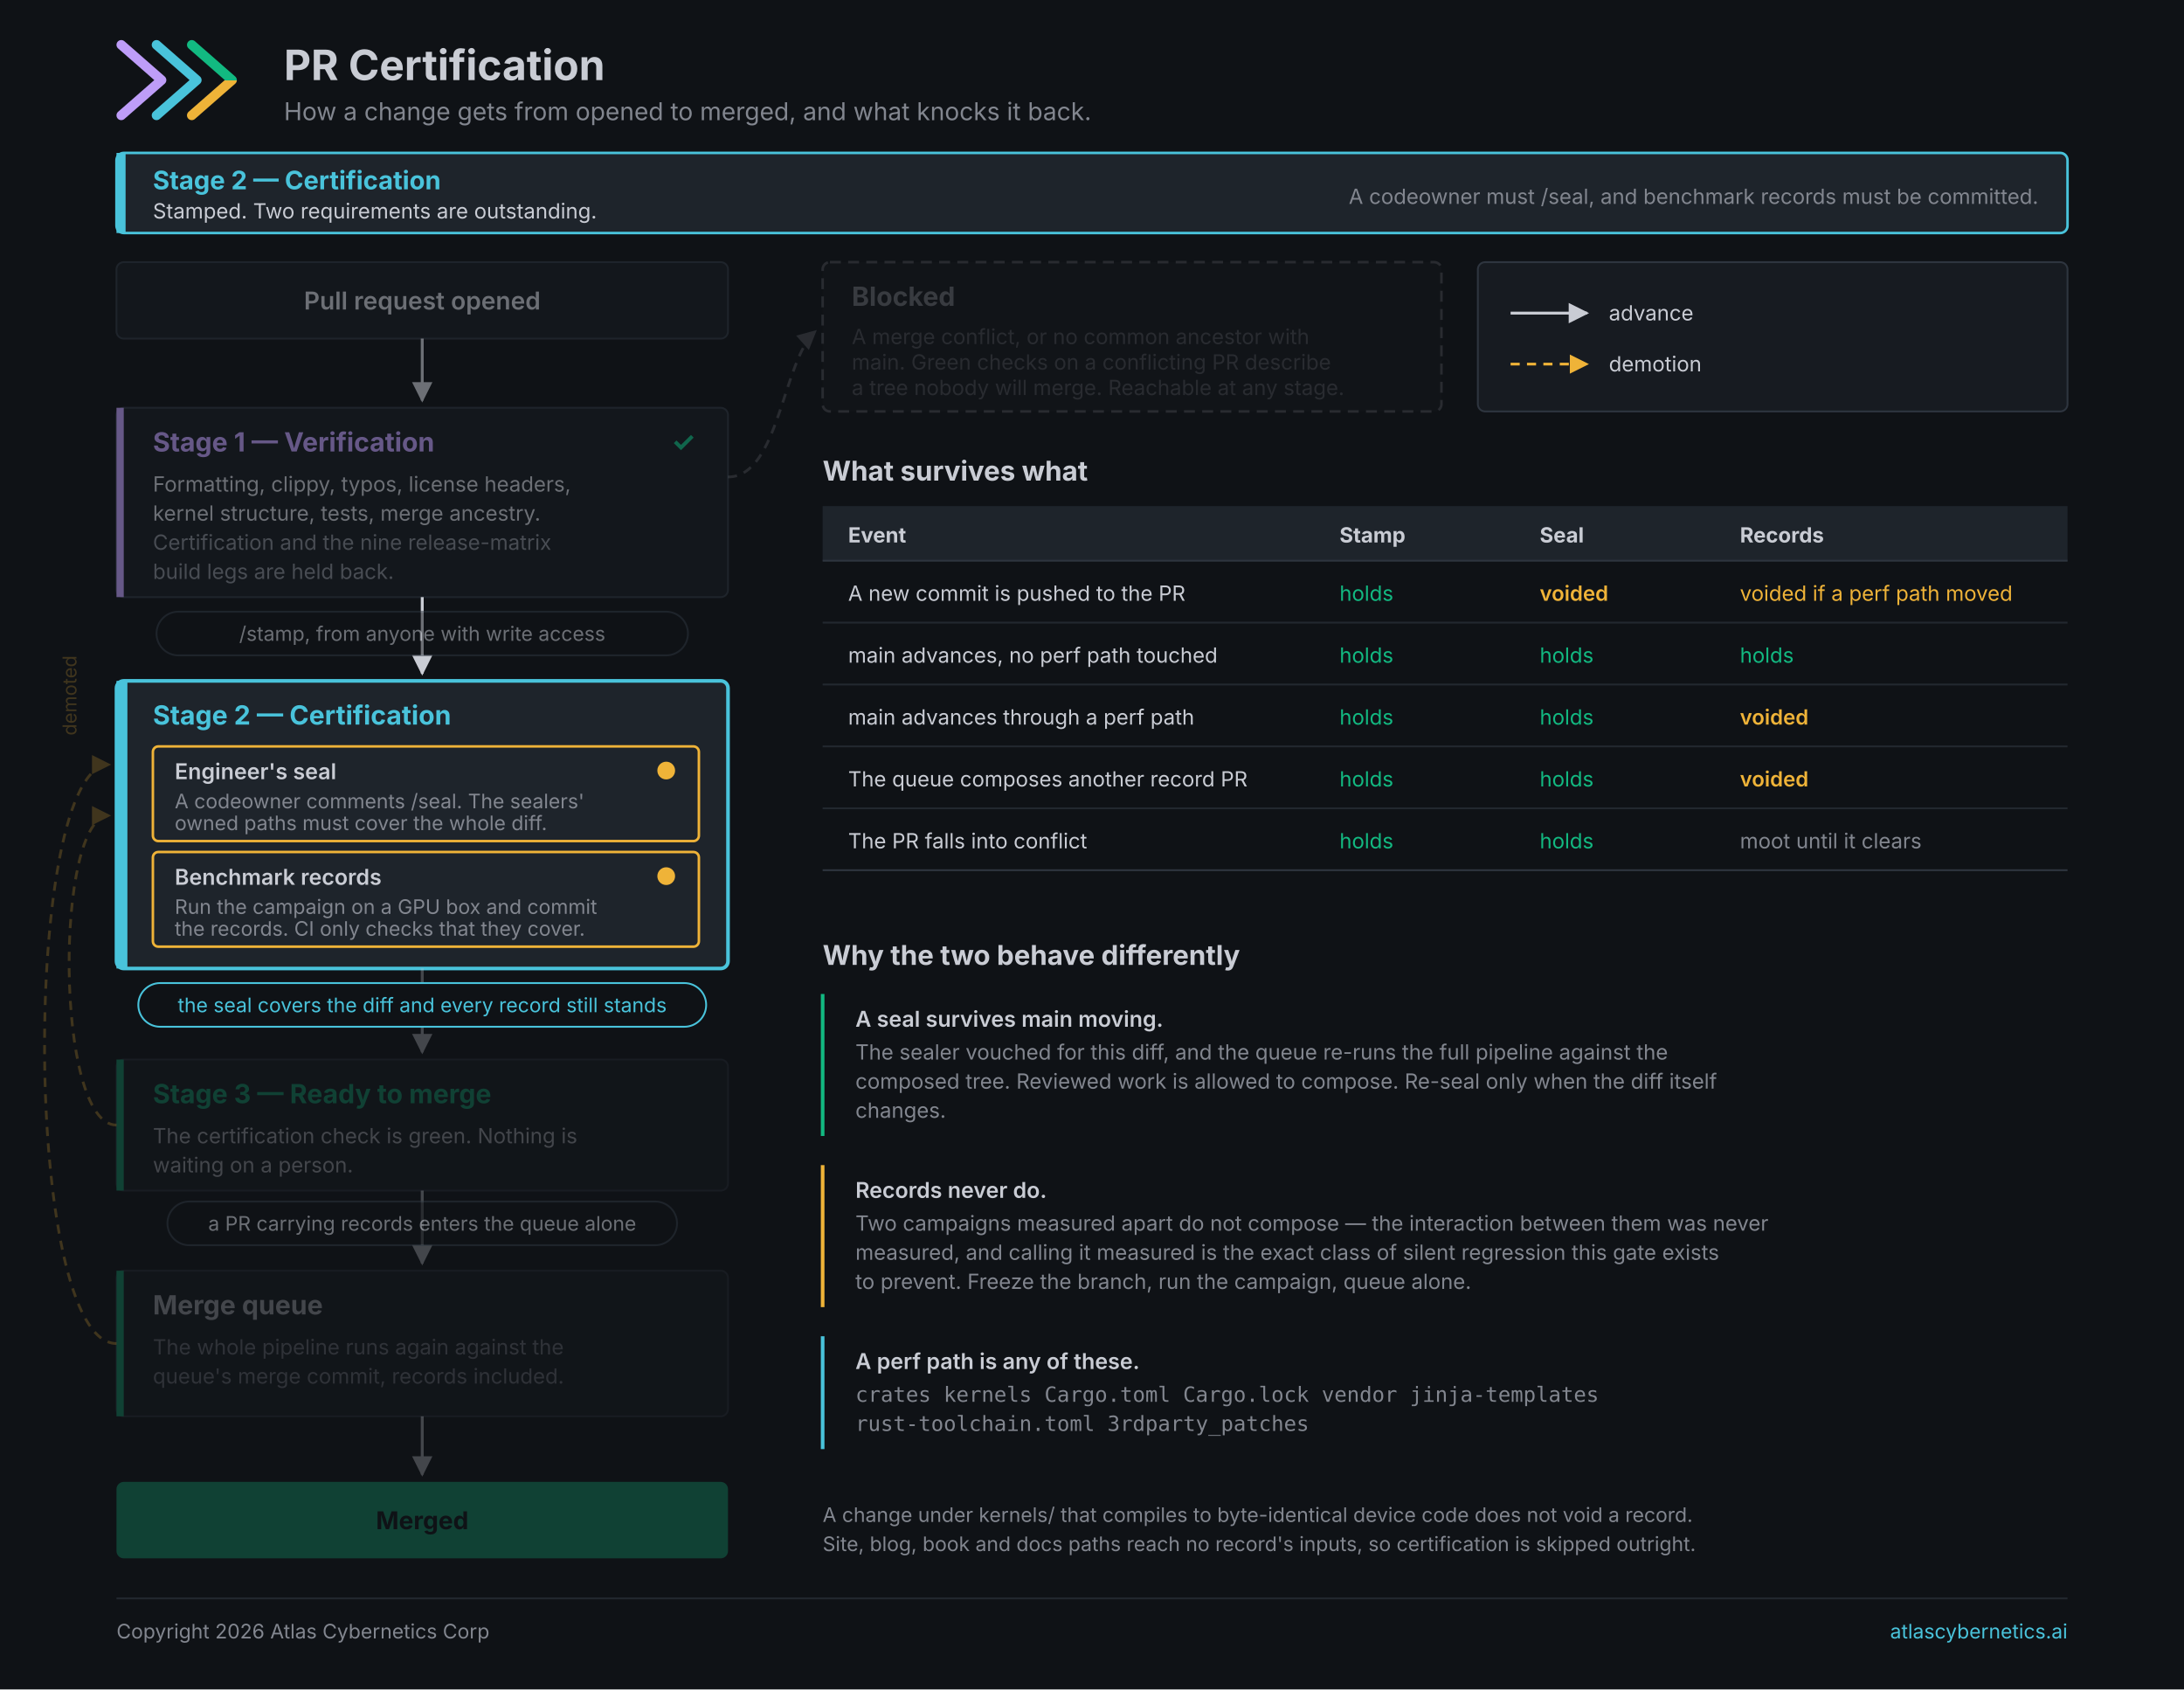
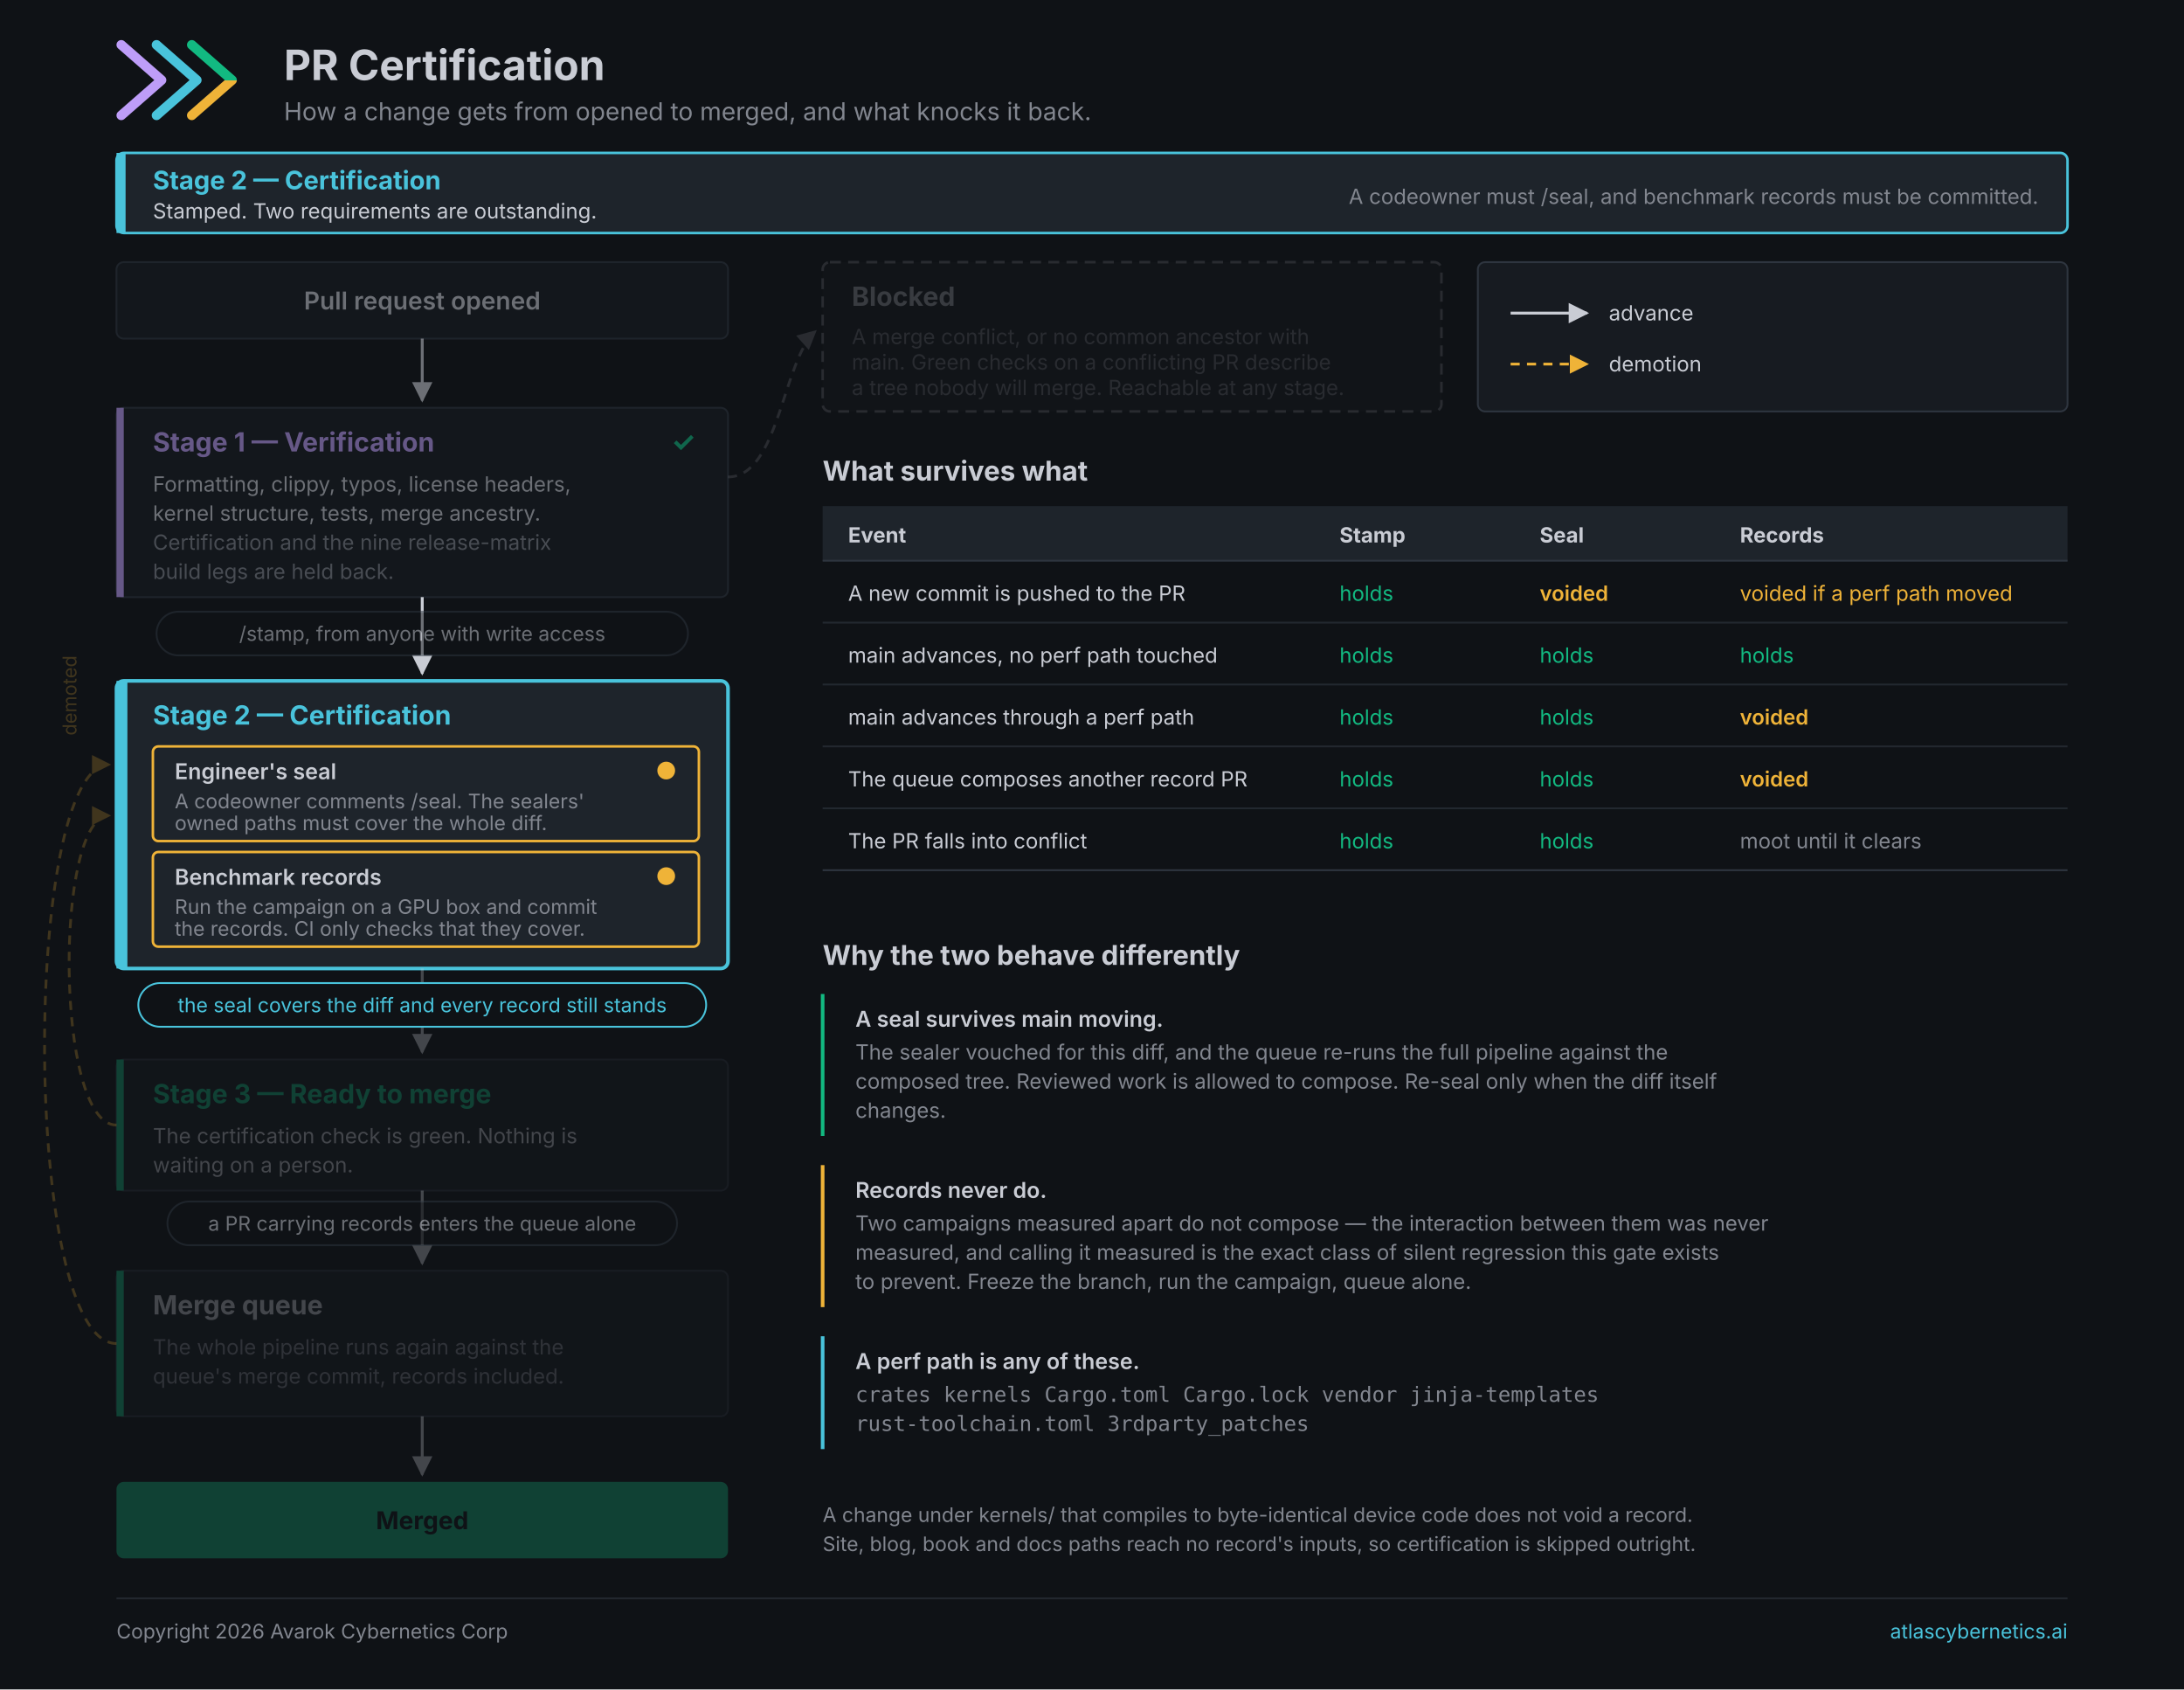
- <svg xmlns="http://www.w3.org/2000/svg" xmlns:xlink="http://www.w3.org/1999/xlink" viewBox="0 0 1200 928" width="1200" height="928" font-family="Inter, ui-sans-serif, system-ui, Segoe UI, Helvetica, Arial, sans-serif" role="img" aria-label="Atlas PR Certification — Stage 2 — Certification">
+ <svg xmlns="http://www.w3.org/2000/svg" xmlns:xlink="http://www.w3.org/1999/xlink" viewBox="0 0 1200 928" width="1200" height="928" font-family="Inter, ui-sans-serif, system-ui, Segoe UI, Helvetica, Arial, sans-serif" role="img" aria-label="Avarok PR Certification — Stage 2 — Certification">
  <defs>
-     <linearGradient id="atlasGoldCut" x1="0" y1="0" x2="0" y2="1">
+     <linearGradient id="avarokGoldCut" x1="0" y1="0" x2="0" y2="1">
      <stop offset="0.5" stop-color="#12B981" />
      <stop offset="0.5" stop-color="#EFB338" />
    </linearGradient>
    <marker id="tipInk" viewBox="0 0 10 10" refX="9" refY="5" markerWidth="7" markerHeight="7" orient="auto-start-reverse">
      <path d="M 0 0 L 10 5 L 0 10 z" fill="#C9CCD4" />
    </marker>
    <marker id="tipGold" viewBox="0 0 10 10" refX="9" refY="5" markerWidth="7" markerHeight="7" orient="auto-start-reverse">
      <path d="M 0 0 L 10 5 L 0 10 z" fill="#EFB338" />
    </marker>
    <marker id="tipMuted" viewBox="0 0 10 10" refX="9" refY="5" markerWidth="7" markerHeight="7" orient="auto-start-reverse">
      <path d="M 0 0 L 10 5 L 0 10 z" fill="#82868F" />
    </marker>
    <marker id="tipAccent" viewBox="0 0 10 10" refX="9" refY="5" markerWidth="7" markerHeight="7" orient="auto-start-reverse">
      <path d="M 0 0 L 10 5 L 0 10 z" fill="#49C3DB" />
    </marker>
  </defs>
  <rect width="1200" height="928" fill="#0F1216" />
  <g transform="translate(64 22) scale(0.06918)">
    <g fill="none" stroke-width="76" stroke-linecap="round" stroke-linejoin="round">
      <path d="M38 38L358 318L38 598" stroke="#BE9DF8" />
      <path d="M318 38L638 318L318 598" stroke="#49C3DB" />
-       <path d="M598 38L918 318L598 598" stroke="url(#atlasGoldCut)" />
+       <path d="M598 38L918 318L598 598" stroke="url(#avarokGoldCut)" />
    </g>
  </g>
  <text x="156" y="44" font-size="23" fill="#C9CCD4" font-weight="650">PR Certification</text>
  <text x="156" y="66" font-size="13.5" fill="#82868F">How a change gets from opened to merged, and what knocks it back.</text>
  <rect x="64" y="84" width="1072" height="44" rx="4" fill="#1E242B" stroke="#49C3DB" stroke-width="1.4" />
  <rect x="64" y="84" width="5" height="44" fill="#49C3DB" />
  <text x="84" y="104" font-size="14" fill="#49C3DB" font-weight="650">Stage 2 — Certification</text>
  <text x="84" y="120" font-size="11.5" fill="#C9CCD4">Stamped. Two requirements are outstanding.</text>
  <text x="1120" y="112" font-size="11.5" fill="#82868F" text-anchor="end">A codeowner must /seal, and benchmark records must be committed.</text>
  <g opacity="0.5">
    <rect x="64" y="144" width="336" height="42" rx="4" fill="#171B21" stroke="#2E353F" stroke-width="1" />
    <text x="232" y="170" font-size="13.5" fill="#C9CCD4" font-weight="600" text-anchor="middle">Pull request opened</text>
  </g>
  <path d="M 232 186 L 232 220" stroke="#C9CCD4" stroke-width="1.6" fill="none" marker-end="url(#tipInk)" opacity="0.5" />
  <g opacity="0.5">
    <rect x="64" y="224" width="336" height="104" rx="4" fill="#171B21" stroke="#2E353F" stroke-width="1.0" />
    <rect x="64" y="224" width="4" height="104" fill="#BE9DF8" />
    <text x="84" y="248" font-size="14.5" fill="#BE9DF8" font-weight="650">Stage 1 — Verification</text>
    <text x="84" y="270" font-size="11.5" fill="#C9CCD4">Formatting, clippy, typos, license headers,</text>
    <text x="84" y="286" font-size="11.5" fill="#C9CCD4">kernel structure, tests, merge ancestry.</text>
    <text x="84" y="302" font-size="11.5" fill="#82868F">Certification and the nine release-matrix</text>
    <text x="84" y="318" font-size="11.5" fill="#82868F">build legs are held back.</text>
    <text x="382" y="248" font-size="15" fill="#12B981" font-weight="650" text-anchor="end">✓</text>
  </g>
  <path d="M 232 328 L 232 370" stroke="#C9CCD4" stroke-width="1.6" fill="none" marker-end="url(#tipInk)" opacity="1" />
  <g opacity="0.5">
    <rect x="86.0" y="336" width="292" height="24" rx="12" fill="#0F1216" stroke="#2E353F" stroke-width="1" />
    <text x="232" y="352" font-size="11" fill="#C9CCD4" text-anchor="middle">/stamp, from anyone with write access</text>
  </g>
  <g opacity="1">
    <rect x="64" y="374" width="336" height="158" rx="4" fill="#1E242B" stroke="#49C3DB" stroke-width="2.0" />
    <rect x="64" y="374" width="6" height="158" fill="#49C3DB" />
    <text x="84" y="398" font-size="14.5" fill="#49C3DB" font-weight="650">Stage 2 — Certification</text>
  </g>
  <g opacity="1">
    <rect x="84" y="410" width="300" height="52" rx="3" fill="#1E242B" stroke="#EFB338" stroke-width="1.4" />
    <text x="96" y="428" font-size="12" fill="#C9CCD4" font-weight="600">Engineer's seal</text>
    <text x="96" y="444" font-size="11" fill="#82868F">A codeowner comments /seal. The sealers'</text>
    <text x="96" y="456" font-size="11" fill="#82868F">owned paths must cover the whole diff.</text>
    <text x="372" y="428" font-size="13" fill="#EFB338" font-weight="650" text-anchor="end">●</text>
  </g>
  <g opacity="1">
    <rect x="84" y="468" width="300" height="52" rx="3" fill="#1E242B" stroke="#EFB338" stroke-width="1.4" />
    <text x="96" y="486" font-size="12" fill="#C9CCD4" font-weight="600">Benchmark records</text>
    <text x="96" y="502" font-size="11" fill="#82868F">Run the campaign on a GPU box and commit</text>
    <text x="96" y="514" font-size="11" fill="#82868F">the records. CI only checks that they cover.</text>
    <text x="372" y="486" font-size="13" fill="#EFB338" font-weight="650" text-anchor="end">●</text>
  </g>
  <path d="M 232 532 L 232 578" stroke="#C9CCD4" stroke-width="1.6" fill="none" marker-end="url(#tipInk)" opacity="0.28" />
  <g opacity="1">
    <rect x="76.0" y="540" width="312" height="24" rx="12" fill="#0F1216" stroke="#49C3DB" stroke-width="1" />
    <text x="232" y="556" font-size="11" fill="#49C3DB" text-anchor="middle">the seal covers the diff and every record still stands</text>
  </g>
  <g opacity="0.28">
    <rect x="64" y="582" width="336" height="72" rx="4" fill="#171B21" stroke="#2E353F" stroke-width="1.0" />
    <rect x="64" y="582" width="4" height="72" fill="#12B981" />
    <text x="84" y="606" font-size="14.5" fill="#12B981" font-weight="650">Stage 3 — Ready to merge</text>
    <text x="84" y="628" font-size="11.5" fill="#C9CCD4">The certification check is green. Nothing is</text>
    <text x="84" y="644" font-size="11.5" fill="#C9CCD4">waiting on a person.</text>
  </g>
  <path d="M 232 654 L 232 694" stroke="#C9CCD4" stroke-width="1.6" fill="none" marker-end="url(#tipInk)" opacity="0.28" />
  <g opacity="0.5">
    <rect x="92.0" y="660" width="280" height="24" rx="12" fill="#0F1216" stroke="#2E353F" stroke-width="1" />
    <text x="232" y="676" font-size="11" fill="#C9CCD4" text-anchor="middle">a PR carrying records enters the queue alone</text>
  </g>
  <g opacity="0.28">
    <rect x="64" y="698" width="336" height="80" rx="4" fill="#171B21" stroke="#2E353F" stroke-width="1.0" />
    <rect x="64" y="698" width="4" height="80" fill="#12B981" />
    <text x="84" y="722" font-size="14.5" fill="#C9CCD4" font-weight="650">Merge queue</text>
    <text x="84" y="744" font-size="11.5" fill="#82868F">The whole pipeline runs again against the</text>
    <text x="84" y="760" font-size="11.5" fill="#82868F">queue's merge commit, records included.</text>
  </g>
  <path d="M 232 778 L 232 810" stroke="#C9CCD4" stroke-width="1.6" fill="none" marker-end="url(#tipInk)" opacity="0.28" />
  <g opacity="0.28">
    <rect x="64" y="814" width="336" height="42" rx="4" fill="#12B981" />
    <text x="232" y="840" font-size="13.5" fill="#0F1216" font-weight="650" text-anchor="middle">Merged</text>
  </g>
  <path d="M 64 618 C 30 618, 30 448, 60 448" stroke="#EFB338" stroke-width="1.5" fill="none" marker-end="url(#tipGold)" opacity="0.22" stroke-dasharray="5 4" />
  <path d="M 64 738 C 12 738, 12 420, 60 420" stroke="#EFB338" stroke-width="1.5" fill="none" marker-end="url(#tipGold)" opacity="0.22" stroke-dasharray="5 4" />
  <text x="42" y="404" font-size="10.5" fill="#EFB338" opacity="0.22" transform="rotate(-90 42 404)">demoted</text>
  <path d="M 400 262 C 428 262, 430 198, 448 182" stroke="#82868F" stroke-width="1.5" fill="none" marker-end="url(#tipMuted)" opacity="0.22" stroke-dasharray="5 4" />
  <g opacity="0.22">
    <rect x="452" y="144" width="340" height="82" rx="4" fill="#171B21" stroke="#82868F" stroke-width="1.4" stroke-dasharray="6 4" />
    <text x="468" y="168" font-size="14.5" fill="#C9CCD4" font-weight="650">Blocked</text>
    <text x="468" y="189" font-size="11.5" fill="#82868F">A merge conflict, or no common ancestor with</text>
    <text x="468" y="203" font-size="11.5" fill="#82868F">main. Green checks on a conflicting PR describe</text>
    <text x="468" y="217" font-size="11.5" fill="#82868F">a tree nobody will merge. Reachable at any stage.</text>
  </g>
  <rect x="812" y="144" width="324" height="82" rx="4" fill="#171B21" stroke="#2E353F" stroke-width="1" />
  <path d="M 830 172 L 872 172" stroke="#C9CCD4" stroke-width="1.6" fill="none" marker-end="url(#tipInk)" opacity="1" />
  <text x="884" y="176" font-size="11.5" fill="#C9CCD4">advance</text>
  <path d="M 830 200 L 872 200" stroke="#EFB338" stroke-width="1.5" fill="none" marker-end="url(#tipGold)" opacity="1" stroke-dasharray="5 4" />
  <text x="884" y="204" font-size="11.5" fill="#C9CCD4">demotion</text>
  <text x="452" y="264" font-size="15" fill="#C9CCD4" font-weight="650">What survives what</text>
  <rect x="452" y="278" width="684" height="30" fill="#1E242B" />
  <text x="466" y="298" font-size="11.5" fill="#C9CCD4" font-weight="650">Event</text>
  <text x="736" y="298" font-size="11.5" fill="#C9CCD4" font-weight="650">Stamp</text>
  <text x="846" y="298" font-size="11.5" fill="#C9CCD4" font-weight="650">Seal</text>
  <text x="956" y="298" font-size="11.5" fill="#C9CCD4" font-weight="650">Records</text>
  <g opacity="1">
    <text x="466" y="330" font-size="11.5" fill="#C9CCD4">A new commit is pushed to the PR</text>
    <text x="736" y="330" font-size="11.5" fill="#12B981">holds</text>
    <text x="846" y="330" font-size="11.5" fill="#EFB338" font-weight="600">voided</text>
    <text x="956" y="330" font-size="11.5" fill="#EFB338">voided if a perf path moved</text>
  </g>
  <g opacity="1">
    <text x="466" y="364" font-size="11.5" fill="#C9CCD4">main advances, no perf path touched</text>
    <text x="736" y="364" font-size="11.5" fill="#12B981">holds</text>
    <text x="846" y="364" font-size="11.5" fill="#12B981">holds</text>
    <text x="956" y="364" font-size="11.5" fill="#12B981">holds</text>
  </g>
  <g opacity="1">
    <text x="466" y="398" font-size="11.5" fill="#C9CCD4">main advances through a perf path</text>
    <text x="736" y="398" font-size="11.5" fill="#12B981">holds</text>
    <text x="846" y="398" font-size="11.5" fill="#12B981">holds</text>
    <text x="956" y="398" font-size="11.5" fill="#EFB338" font-weight="600">voided</text>
  </g>
  <g opacity="1">
    <text x="466" y="432" font-size="11.5" fill="#C9CCD4">The queue composes another record PR</text>
    <text x="736" y="432" font-size="11.5" fill="#12B981">holds</text>
    <text x="846" y="432" font-size="11.5" fill="#12B981">holds</text>
    <text x="956" y="432" font-size="11.5" fill="#EFB338" font-weight="600">voided</text>
  </g>
  <g opacity="1">
    <text x="466" y="466" font-size="11.5" fill="#C9CCD4">The PR falls into conflict</text>
    <text x="736" y="466" font-size="11.5" fill="#12B981">holds</text>
    <text x="846" y="466" font-size="11.5" fill="#12B981">holds</text>
    <text x="956" y="466" font-size="11.5" fill="#82868F">moot until it clears</text>
  </g>
  <line x1="452" y1="308" x2="1136" y2="308" stroke="#2E353F" />
  <line x1="452" y1="342" x2="1136" y2="342" stroke="#22282F" />
  <line x1="452" y1="376" x2="1136" y2="376" stroke="#22282F" />
  <line x1="452" y1="410" x2="1136" y2="410" stroke="#22282F" />
  <line x1="452" y1="444" x2="1136" y2="444" stroke="#22282F" />
  <line x1="452" y1="478" x2="1136" y2="478" stroke="#2E353F" />
  <text x="452" y="530" font-size="15" fill="#C9CCD4" font-weight="650">Why the two behave differently</text>
  <line x1="452" y1="546" x2="452" y2="624" stroke="#12B981" stroke-width="2" />
  <text x="470" y="564" font-size="12" fill="#C9CCD4" font-weight="600">A seal survives main moving.</text>
  <text x="470" y="582" font-size="11.5" fill="#82868F">The sealer vouched for this diff, and the queue re-runs the full pipeline against the</text>
  <text x="470" y="598" font-size="11.5" fill="#82868F">composed tree. Reviewed work is allowed to compose. Re-seal only when the diff itself</text>
  <text x="470" y="614" font-size="11.5" fill="#82868F">changes.</text>
  <line x1="452" y1="640" x2="452" y2="718" stroke="#EFB338" stroke-width="2" />
  <text x="470" y="658" font-size="12" fill="#C9CCD4" font-weight="600">Records never do.</text>
  <text x="470" y="676" font-size="11.5" fill="#82868F">Two campaigns measured apart do not compose — the interaction between them was never</text>
  <text x="470" y="692" font-size="11.5" fill="#82868F">measured, and calling it measured is the exact class of silent regression this gate exists</text>
  <text x="470" y="708" font-size="11.5" fill="#82868F">to prevent. Freeze the branch, run the campaign, queue alone.</text>
  <line x1="452" y1="734" x2="452" y2="796" stroke="#49C3DB" stroke-width="2" />
  <text x="470" y="752" font-size="12" fill="#C9CCD4" font-weight="600">A perf path is any of these.</text>
  <text x="470" y="770" font-size="11.5" fill="#82868F" font-family="ui-mono, ui-monospace, SFMono-Regular, Menlo, monospace">crates  kernels  Cargo.toml  Cargo.lock  vendor  jinja-templates</text>
  <text x="470" y="786" font-size="11.5" fill="#82868F" font-family="ui-mono, ui-monospace, SFMono-Regular, Menlo, monospace">rust-toolchain.toml  3rdparty_patches</text>
  <text x="452" y="836" font-size="11" fill="#82868F">A change under kernels/ that compiles to byte-identical device code does not void a record.</text>
  <text x="452" y="852" font-size="11" fill="#82868F">Site, blog, book and docs paths reach no record's inputs, so certification is skipped outright.</text>
  <line x1="64" y1="878" x2="1136" y2="878" stroke="#22282F" />
-   <text x="64" y="900" font-size="11" fill="#82868F">Copyright 2026 Atlas Cybernetics Corp</text>
+   <text x="64" y="900" font-size="11" fill="#82868F">Copyright 2026 Avarok Cybernetics Corp</text>
  <a href="https://atlascybernetics.ai" xlink:href="https://atlascybernetics.ai" target="_blank" rel="noopener">
    <text x="1136" y="900" font-size="11" fill="#49C3DB" text-anchor="end">atlascybernetics.ai</text>
  </a>
</svg>
